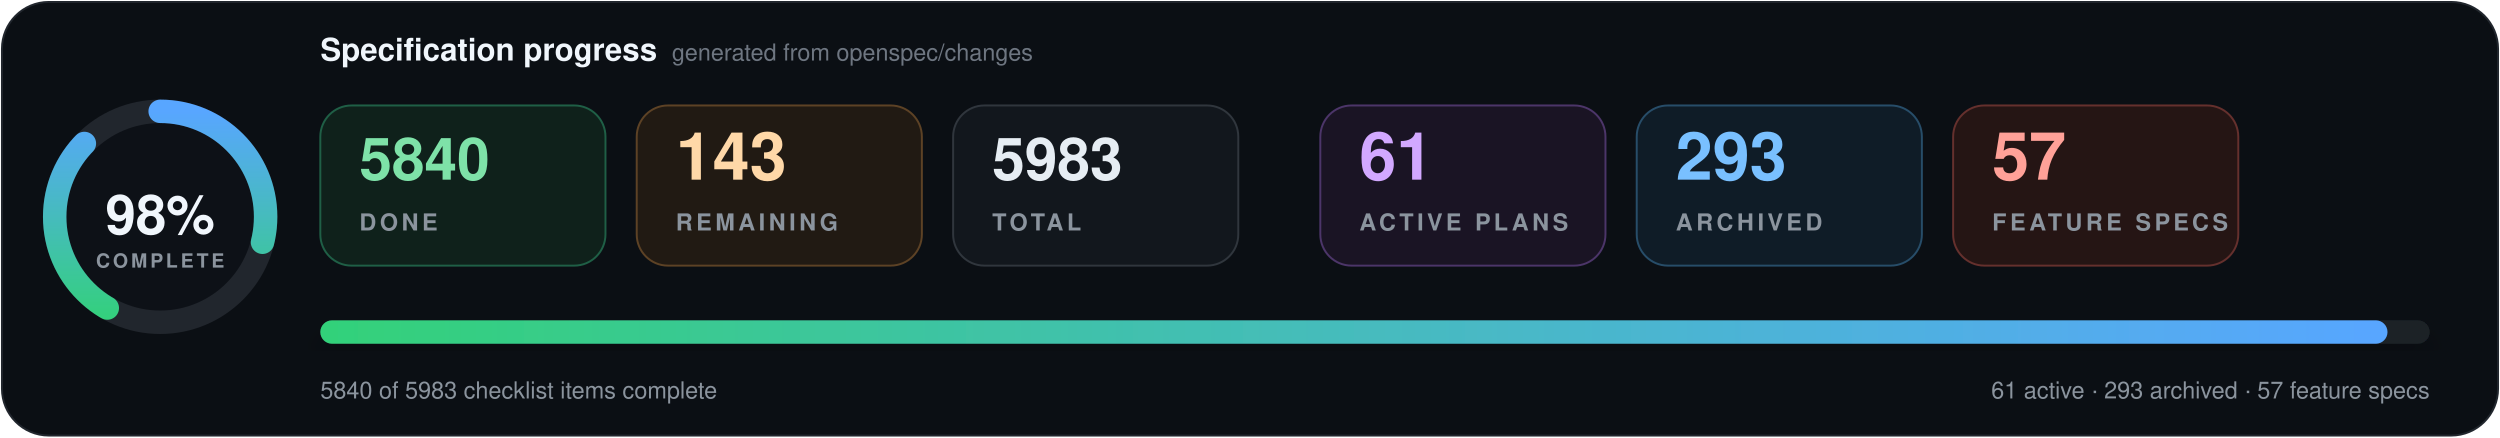
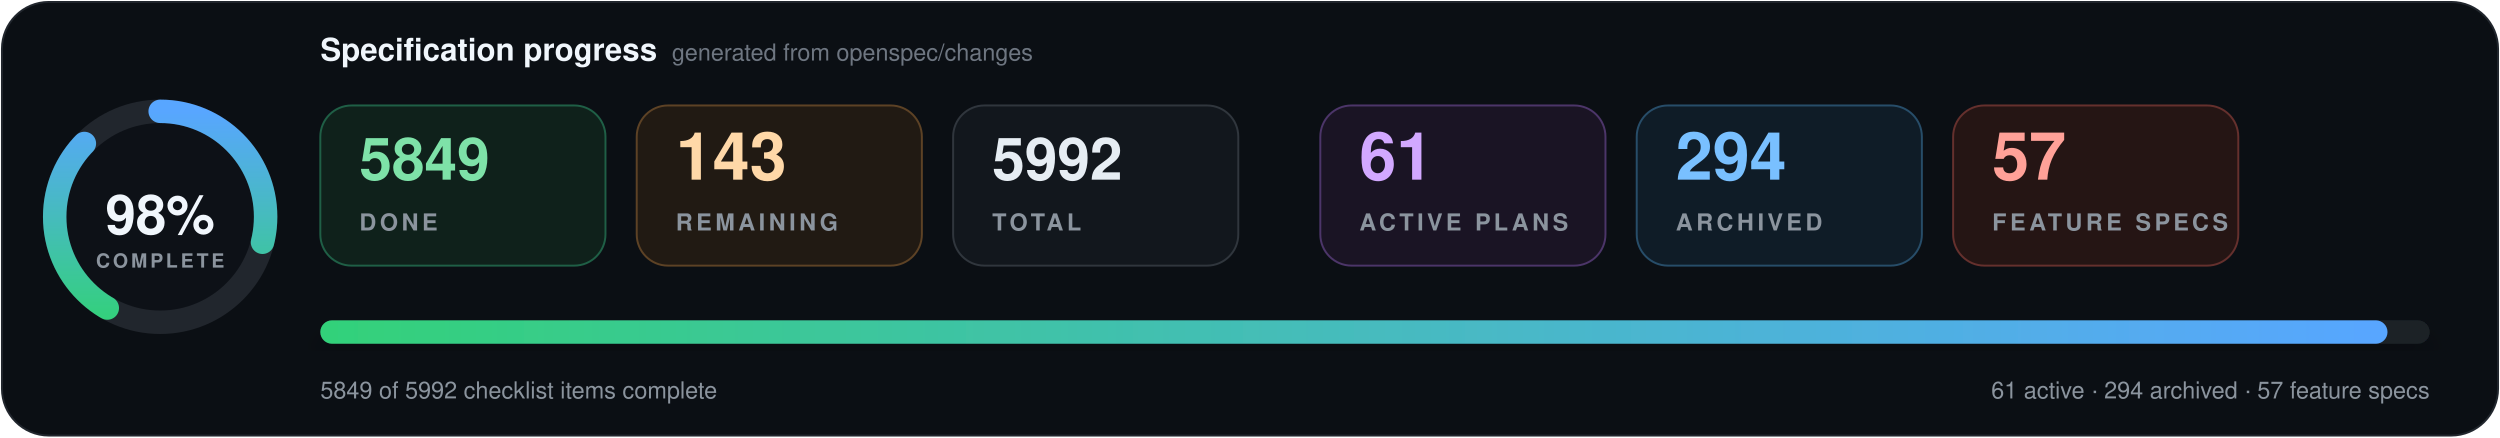
- <svg xmlns="http://www.w3.org/2000/svg" data-cache-version="1794781225" width="1280" height="224" viewBox="0 0 1280 224" role="img" aria-labelledby="title description" font-family="system-ui, -apple-system, BlinkMacSystemFont, 'Segoe UI', Helvetica, Arial, sans-serif" font-variant-numeric="tabular-nums">
+ <svg xmlns="http://www.w3.org/2000/svg" data-cache-version="1794781622" width="1280" height="224" viewBox="0 0 1280 224" role="img" aria-labelledby="title description" font-family="system-ui, -apple-system, BlinkMacSystemFont, 'Segoe UI', Helvetica, Arial, sans-serif" font-variant-numeric="tabular-nums">
  <defs>
    <linearGradient id="progress" x1="0" x2="1">
      <stop offset="0" stop-color="#33d17a" />
      <stop offset="1" stop-color="#58a6ff" />
    </linearGradient>
    <filter id="shadow" x="-10%" y="-20%" width="120%" height="150%">
      <feDropShadow dx="0" dy="7" stdDeviation="9" flood-color="#000" flood-opacity=".28" />
    </filter>
  </defs>
  <rect x="1" y="1" width="1278" height="222" rx="24" fill="#0b0f14" stroke="#21262d" />
  <g transform="translate(82 111)">
    <circle r="54" fill="#0d1117" stroke="#21262d" stroke-width="12" />
    <circle r="54" fill="none" stroke="url(#progress)" stroke-width="12" stroke-linecap="round" pathLength="100" stroke-dasharray="98 100" transform="rotate(-90)" />
    <text y="-1" text-anchor="middle" dominant-baseline="middle" fill="#f0f6fc" font-size="28" font-weight="800">98%</text>
    <text y="26" text-anchor="middle" fill="#8b949e" font-size="10" font-weight="700" letter-spacing="1.5">COMPLETE</text>
  </g>
  <text x="164" y="31" fill="#f0f6fc" font-size="16" font-weight="750">Specification progress</text>
  <text x="344" y="31" fill="#6e7681" font-size="12">generated from openspec/changes</text>
  <g transform="translate(164 54)">
    <rect width="146" height="82" rx="16" fill="#0f211b" stroke="#1f5f46" />
-     <text x="20" y="38" fill="#7ee2a8" font-size="30" font-weight="750">5840</text>
+     <text x="20" y="38" fill="#7ee2a8" font-size="30" font-weight="750">5849</text>
    <text x="20" y="64" fill="#8b949e" font-size="12" font-weight="700" letter-spacing="1.8">DONE</text>
  </g>
  <g transform="translate(326 54)">
    <rect width="146" height="82" rx="16" fill="#211a13" stroke="#5d4225" />
    <text x="20" y="38" fill="#ffd8a8" font-size="34" font-weight="750">143</text>
    <text x="20" y="64" fill="#8b949e" font-size="12" font-weight="700" letter-spacing="1.8">REMAINING</text>
  </g>
  <g transform="translate(488 54)">
    <rect width="146" height="82" rx="16" fill="#12171d" stroke="#30363d" />
-     <text x="20" y="38" fill="#e6edf3" font-size="30" font-weight="750">5983</text>
+     <text x="20" y="38" fill="#e6edf3" font-size="30" font-weight="750">5992</text>
    <text x="20" y="64" fill="#8b949e" font-size="12" font-weight="700" letter-spacing="1.8">TOTAL</text>
  </g>
  <g transform="translate(676 54)">
    <rect width="146" height="82" rx="16" fill="#1a1424" stroke="#4c3569" />
    <text x="20" y="38" fill="#d2a8ff" font-size="34" font-weight="750">61</text>
    <text x="20" y="64" fill="#8b949e" font-size="12" font-weight="700" letter-spacing="1.8">ACTIVE PLANS</text>
  </g>
  <g transform="translate(838 54)">
    <rect width="146" height="82" rx="16" fill="#0f1c27" stroke="#274d69" />
-     <text x="20" y="38" fill="#79c0ff" font-size="34" font-weight="750">293</text>
+     <text x="20" y="38" fill="#79c0ff" font-size="34" font-weight="750">294</text>
    <text x="20" y="64" fill="#8b949e" font-size="12" font-weight="700" letter-spacing="1.8">ARCHIVED</text>
  </g>
  <g transform="translate(1000 54)">
    <rect width="146" height="82" rx="16" fill="#251514" stroke="#65302d" />
    <text x="20" y="38" fill="#ffa198" font-size="34" font-weight="750">57</text>
    <text x="20" y="64" fill="#8b949e" font-size="12" font-weight="700" letter-spacing="1.8">FEATURE SPECS</text>
  </g>
  <g filter="url(#shadow)">
    <rect x="164" y="164" width="1080" height="12" rx="6" fill="#1b2128" />
    <rect x="164" y="164" width="1058.4" height="12" rx="6" fill="url(#progress)" />
  </g>
-   <text x="164" y="204" fill="#8b949e" font-size="12">5840 of 5983 checklist items complete</text>
-   <text x="1244" y="204" text-anchor="end" fill="#8b949e" font-size="12">61 active · 293 archived · 57 feature specs</text>
+   <text x="164" y="204" fill="#8b949e" font-size="12">5849 of 5992 checklist items complete</text>
+   <text x="1244" y="204" text-anchor="end" fill="#8b949e" font-size="12">61 active · 294 archived · 57 feature specs</text>
</svg>
